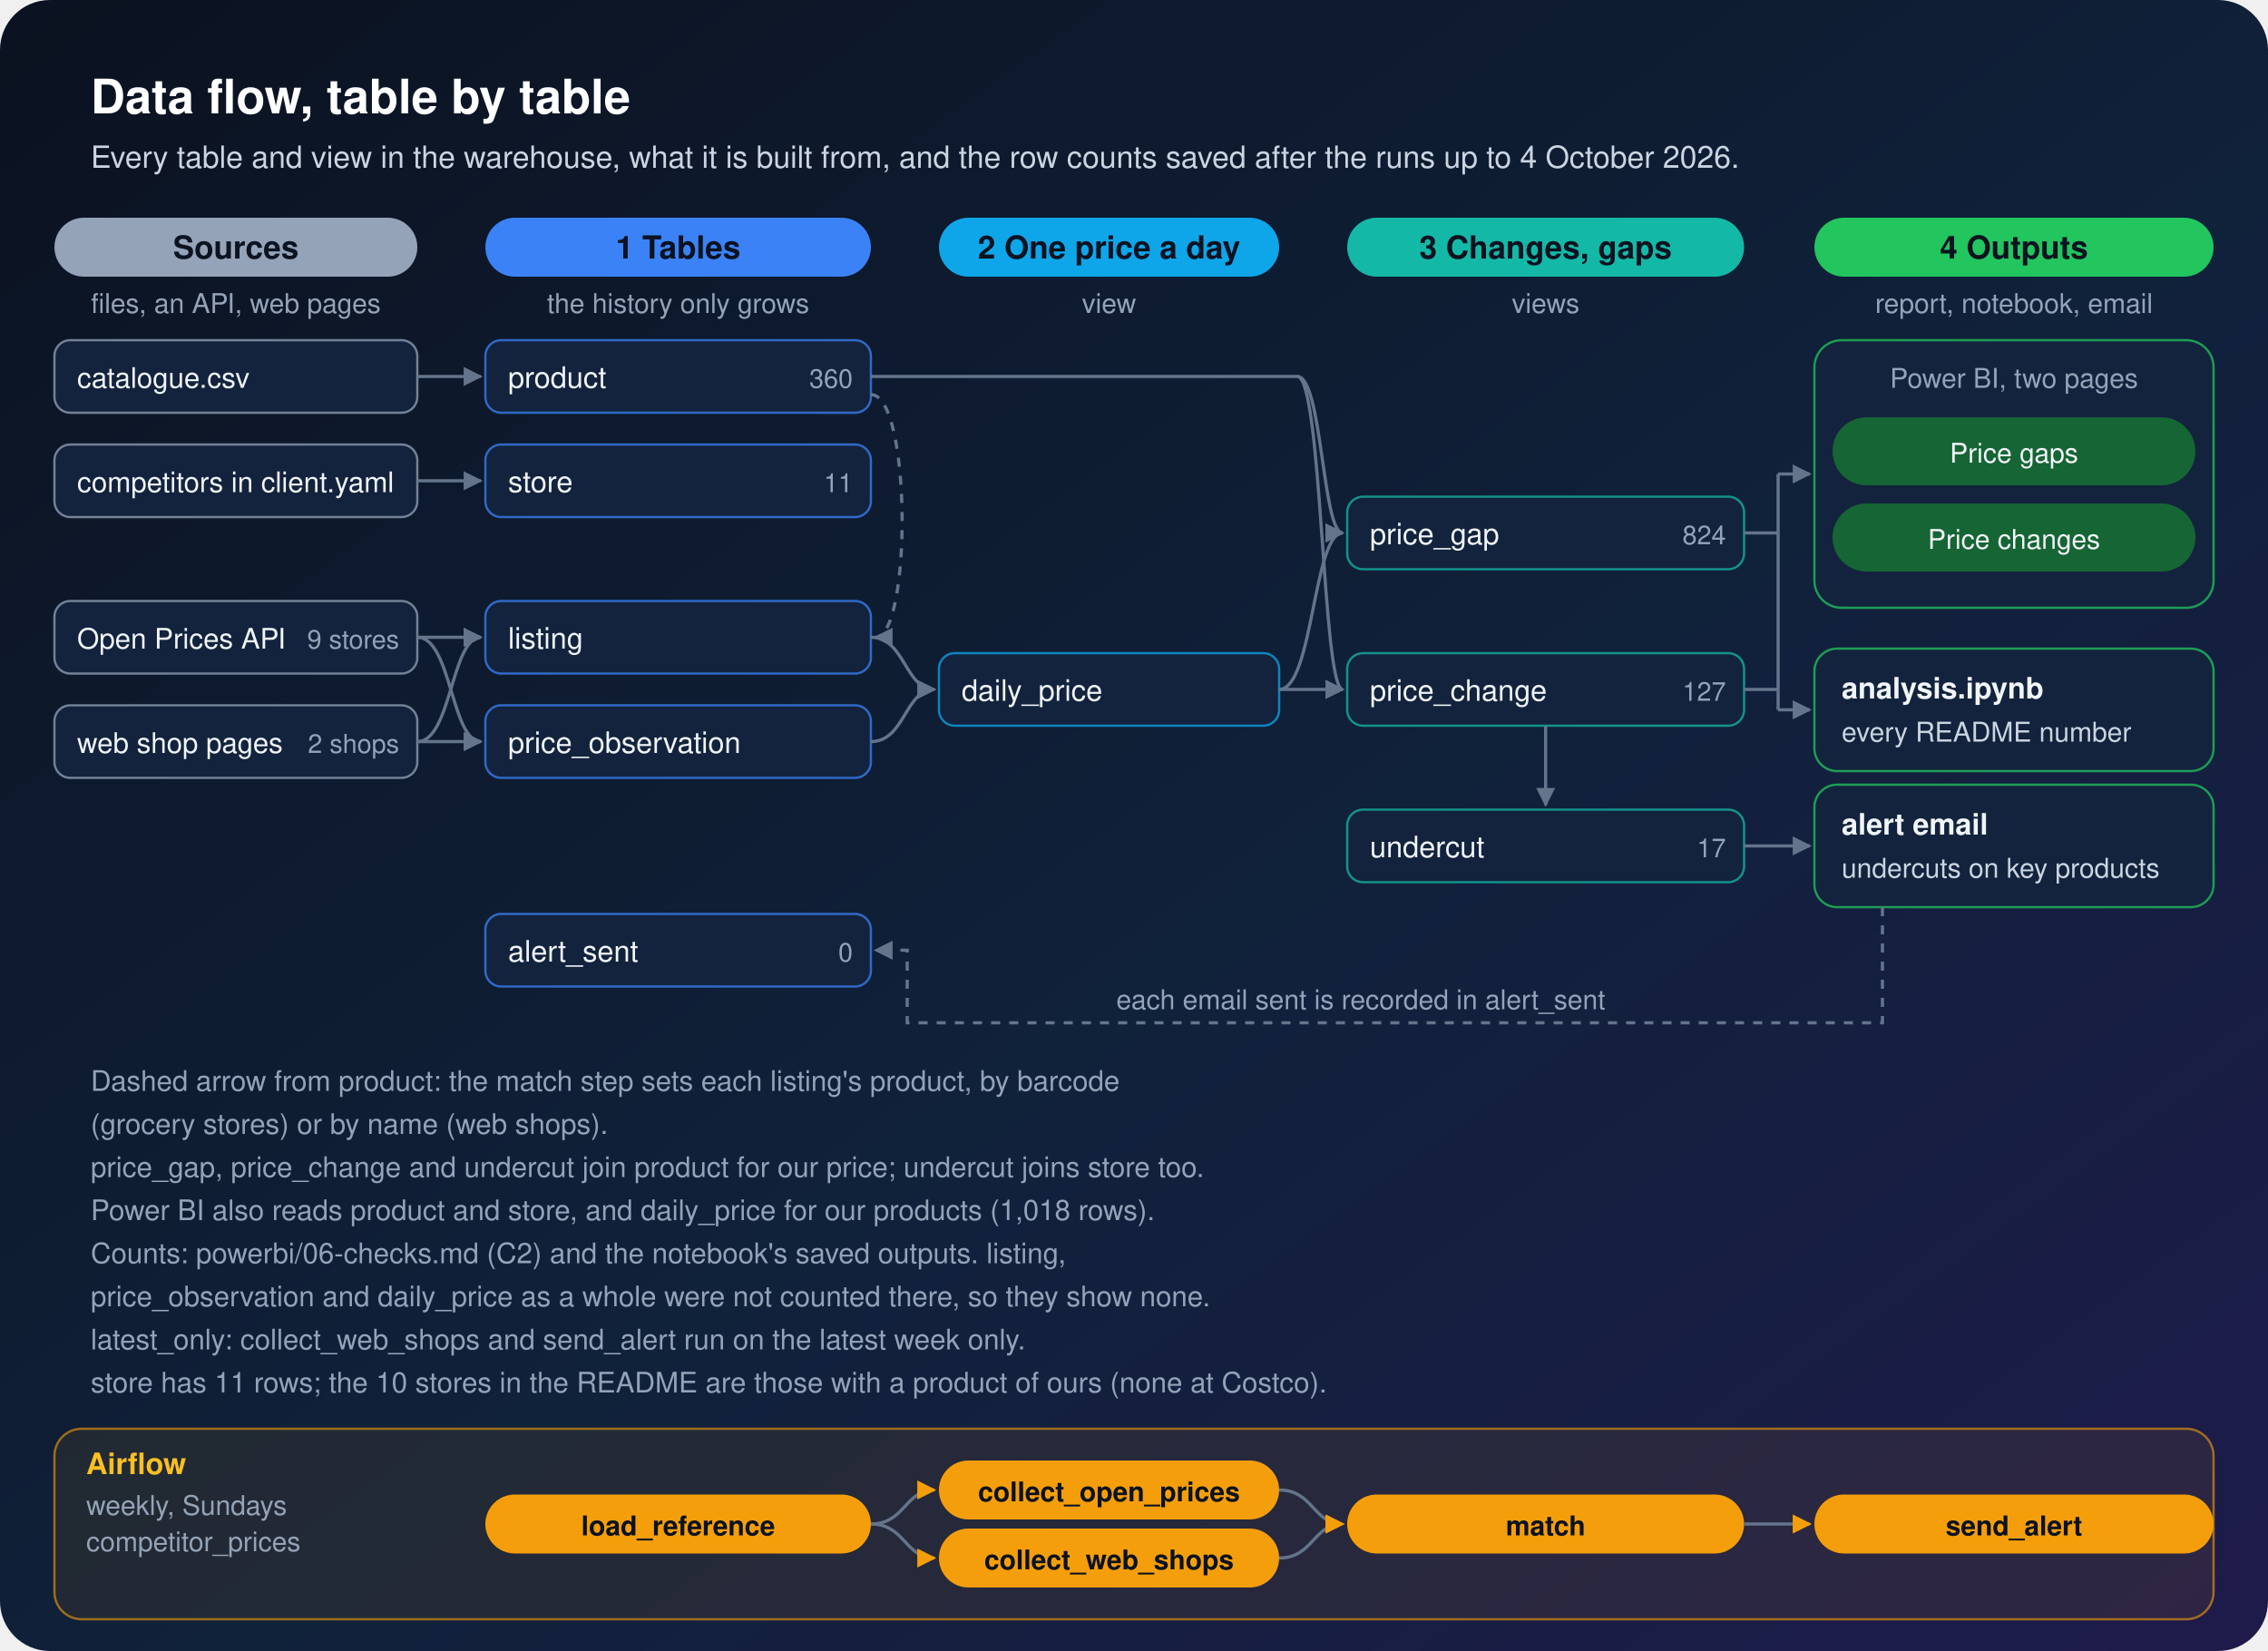
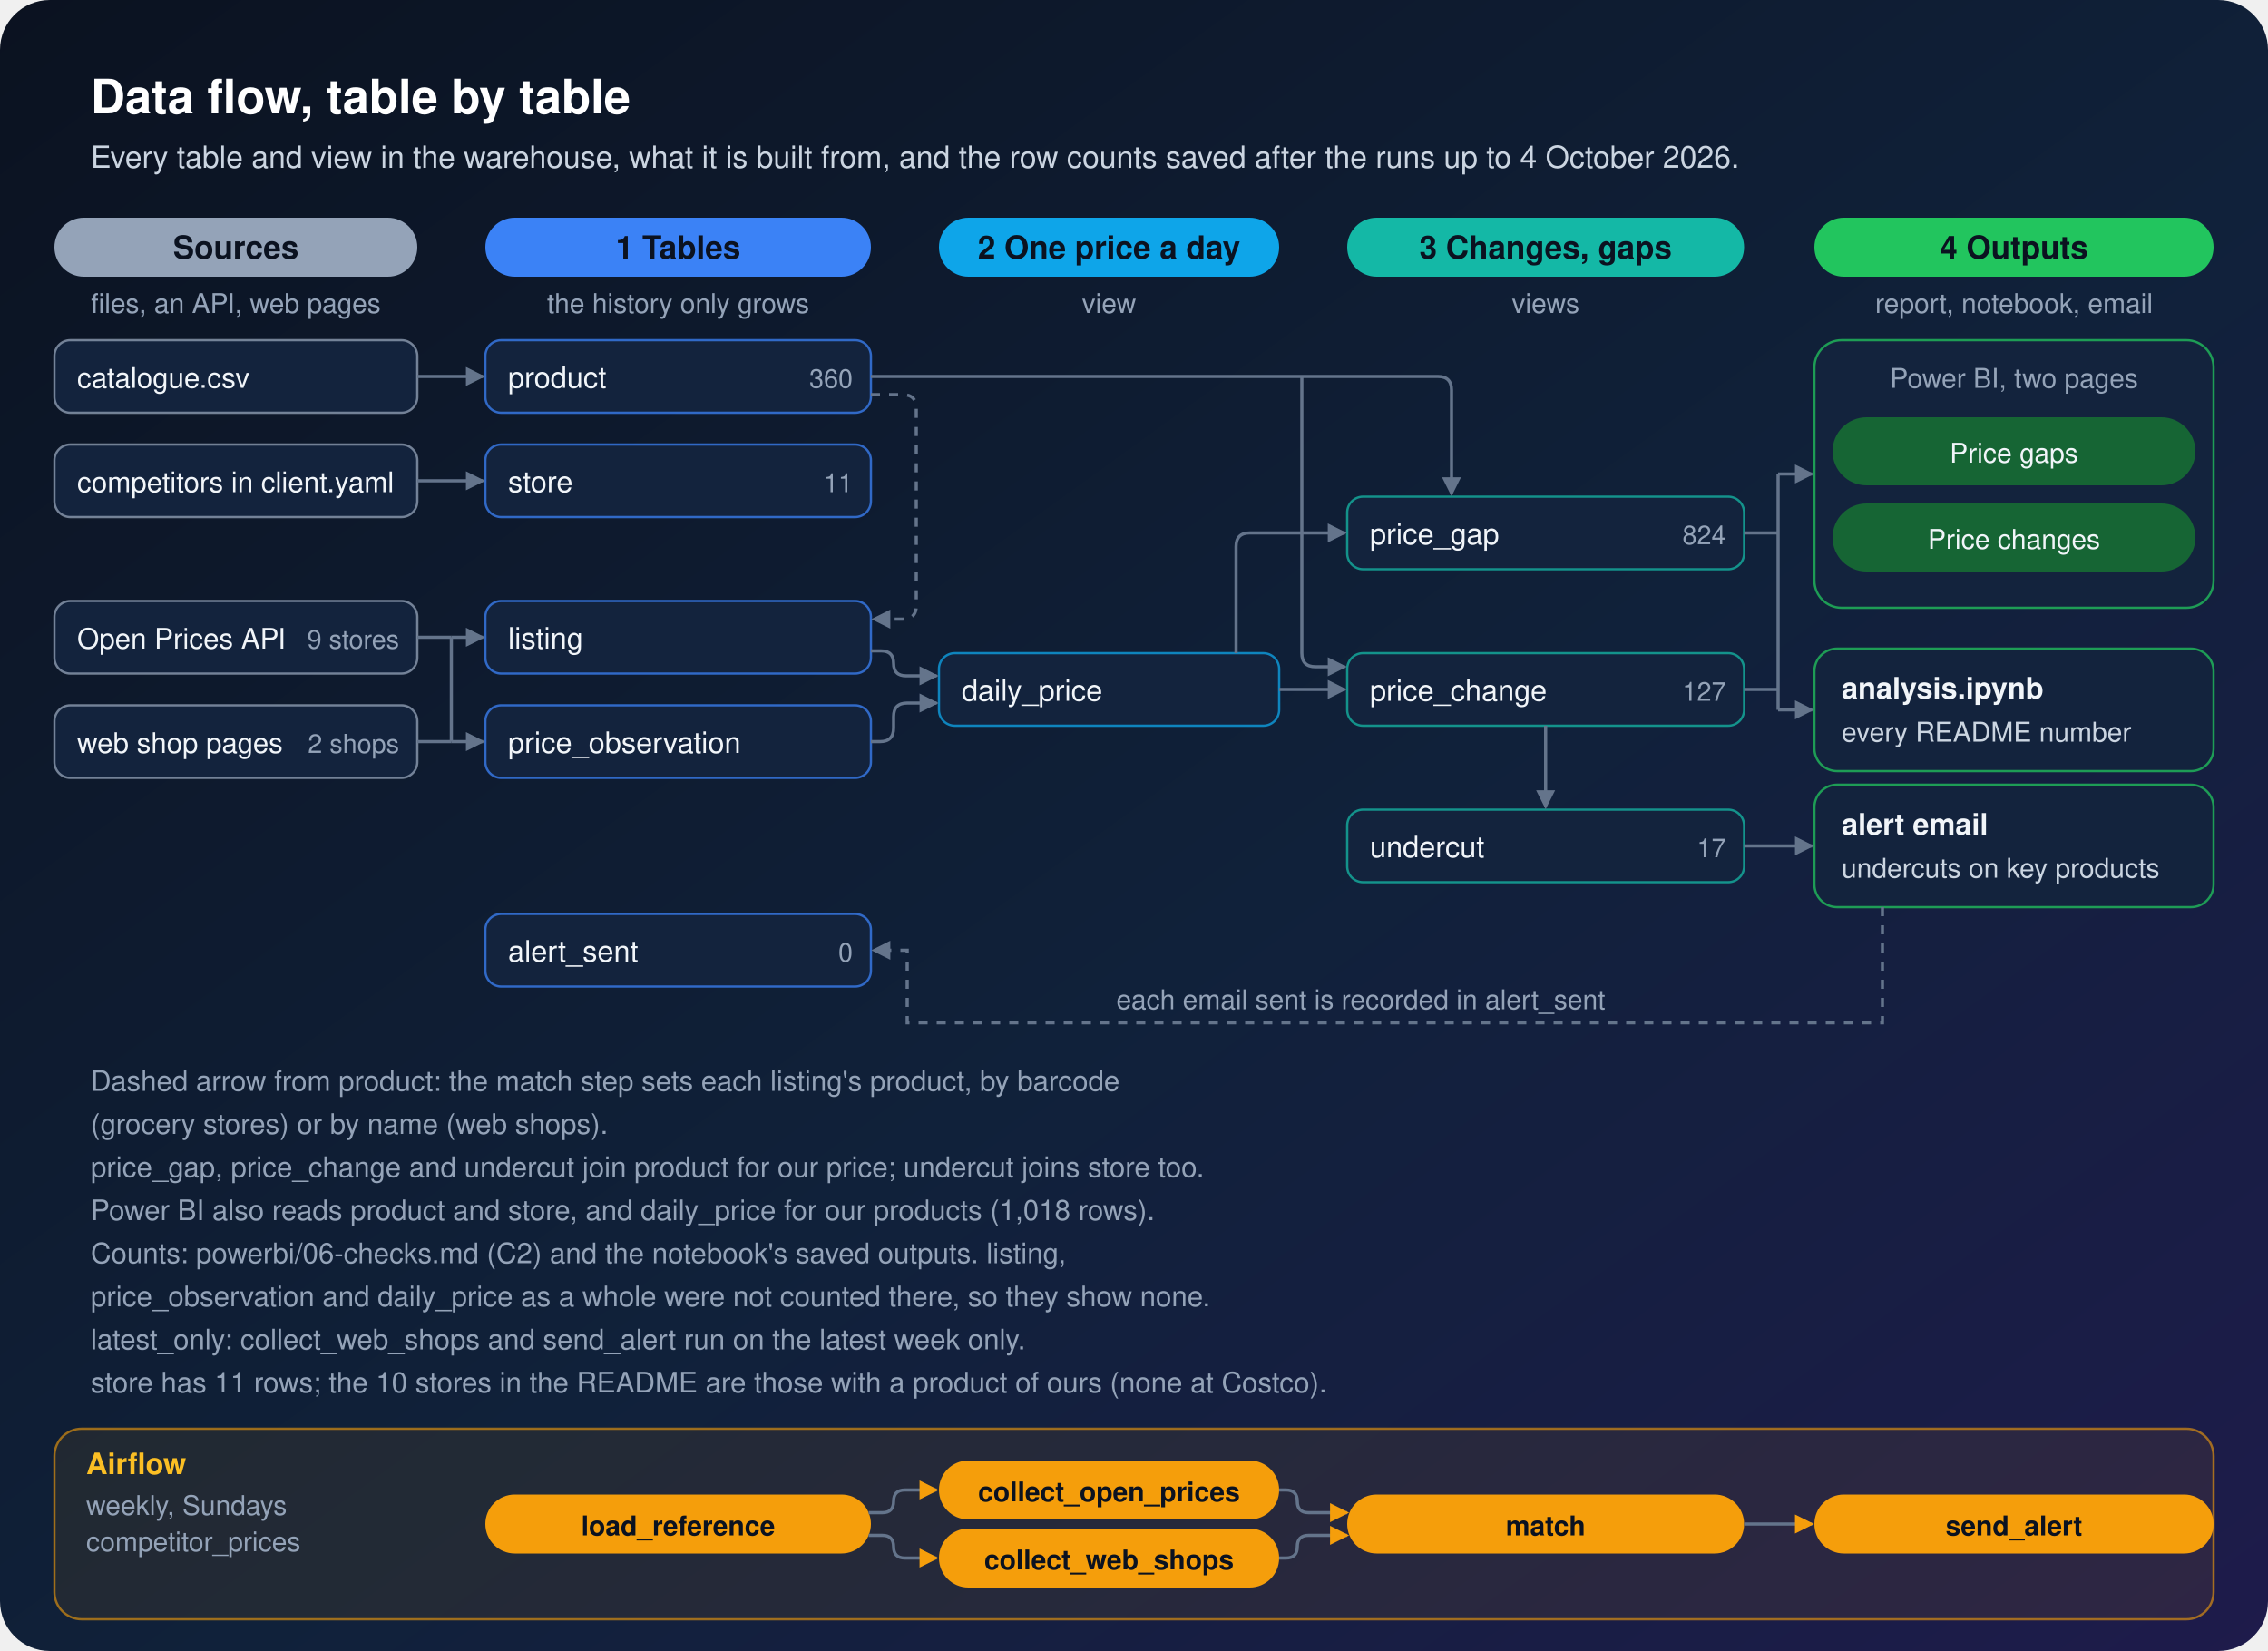
<svg xmlns="http://www.w3.org/2000/svg" viewBox="0 0 1000 728" width="1000" height="728" role="img" aria-label="Data flow, table by table: our catalogue.csv loads the table product (360 rows) and the competitors in config/client.yaml load store (11 rows). Each weekly run reads the Open Prices API for 9 grocery stores and the pages of 2 web shops into listing and price_observation, a history that is never updated or deleted. The match step sets each listing's product, by barcode or by name. The view daily_price keeps one price per listing per day; the views price_change (127 rows), price_gap (824 rows) and undercut (17 rows) compare those prices with ours. Power BI reads them into two pages, the notebook computes every README number, and send_alert emails the undercuts and records each email in alert_sent. Airflow runs load_reference, the two collect tasks, match and send_alert every week.">
  <defs>
    <linearGradient id="bg" x1="0" y1="0" x2="1" y2="1">
      <stop offset="0" stop-color="#0B1220" />
      <stop offset="0.55" stop-color="#10213A" />
      <stop offset="1" stop-color="#1E1B4B" />
    </linearGradient>
    <marker id="arrow" viewBox="0 0 10 10" refX="9" refY="5" markerWidth="6" markerHeight="6" orient="auto">
      <path d="M0 0 L10 5 L0 10 Z" fill="#64748B" />
    </marker>
    <marker id="amber" viewBox="0 0 10 10" refX="9" refY="5" markerWidth="6" markerHeight="6" orient="auto">
      <path d="M0 0 L10 5 L0 10 Z" fill="#F59E0B" />
    </marker>
  </defs>
  <style>
    text { font-family: "Segoe UI", -apple-system, Helvetica, Arial, sans-serif; }
    .title { font-size: 21px; font-weight: 700; fill: #FFFFFF; }
    .sub { font-size: 13.5px; fill: #CBD5E1; }
    .layer { font-size: 14px; font-weight: 700; fill: #0B1220; }
    .where { font-size: 12px; fill: #94A3B8; }
    .name { font-size: 13px; fill: #F1F5F9; }
    .small { font-size: 12.5px; fill: #F1F5F9; }
    .count { font-size: 11.5px; fill: #94A3B8; }
    .col { font-size: 12.5px; fill: #E2E8F0; }
    .key { font-size: 11px; font-weight: 700; }
    .task { font-size: 12px; font-weight: 700; fill: #0B1220; }
    .edge { fill: none; stroke: #64748B; stroke-width: 1.4; }
  </style>
  <rect width="1000" height="728" rx="22" fill="url(#bg)" />
  <text x="40" y="50" class="title">Data flow, table by table</text>
  <text x="40" y="74" class="sub">Every table and view in the warehouse, what it is built from, and the row counts saved after the runs up to 4 October 2026.</text>
  <rect x="24" y="96" width="160" height="26" rx="13" fill="#94A3B8" />
  <text x="104.0" y="114" class="layer" text-anchor="middle">Sources</text>
  <text x="104.0" y="138" class="where" text-anchor="middle">files, an API, web pages</text>
  <rect x="214" y="96" width="170" height="26" rx="13" fill="#3B82F6" />
  <text x="299.0" y="114" class="layer" text-anchor="middle">1  Tables</text>
  <text x="299.0" y="138" class="where" text-anchor="middle">the history only grows</text>
  <rect x="414" y="96" width="150" height="26" rx="13" fill="#0EA5E9" />
  <text x="489.0" y="114" class="layer" text-anchor="middle">2  One price a day</text>
  <text x="489.0" y="138" class="where" text-anchor="middle">view</text>
  <rect x="594" y="96" width="175" height="26" rx="13" fill="#14B8A6" />
  <text x="681.5" y="114" class="layer" text-anchor="middle">3  Changes, gaps</text>
  <text x="681.5" y="138" class="where" text-anchor="middle">views</text>
  <rect x="800" y="96" width="176" height="26" rx="13" fill="#22C55E" />
  <text x="888.0" y="114" class="layer" text-anchor="middle">4  Outputs</text>
  <text x="888.0" y="138" class="where" text-anchor="middle">report, notebook, email</text>
  <rect x="24" y="150" width="160" height="32" rx="7" fill="#13233D" stroke="#94A3B8" stroke-opacity="0.75" />
  <text x="34" y="171" class="small">catalogue.csv</text>
  <rect x="24" y="196" width="160" height="32" rx="7" fill="#13233D" stroke="#94A3B8" stroke-opacity="0.75" />
  <text x="34" y="217" class="small">competitors in client.yaml</text>
  <rect x="24" y="265.0" width="160" height="32" rx="7" fill="#13233D" stroke="#94A3B8" stroke-opacity="0.75" />
  <text x="34" y="286.0" class="small">Open Prices API</text>
  <text x="176" y="286.0" class="count" text-anchor="end">9 stores</text>
  <rect x="24" y="311.0" width="160" height="32" rx="7" fill="#13233D" stroke="#94A3B8" stroke-opacity="0.75" />
  <text x="34" y="332.0" class="small">web shop pages</text>
  <text x="176" y="332.0" class="count" text-anchor="end">2 shops</text>
  <rect x="214" y="150" width="170" height="32" rx="7" fill="#13233D" stroke="#3B82F6" stroke-opacity="0.75" />
  <text x="224" y="171" class="name">product</text>
  <text x="376" y="171" class="count" text-anchor="end">360</text>
  <rect x="214" y="196" width="170" height="32" rx="7" fill="#13233D" stroke="#3B82F6" stroke-opacity="0.75" />
  <text x="224" y="217" class="name">store</text>
  <text x="376" y="217" class="count" text-anchor="end">11</text>
  <rect x="214" y="265.0" width="170" height="32" rx="7" fill="#13233D" stroke="#3B82F6" stroke-opacity="0.75" />
  <text x="224" y="286.0" class="name">listing</text>
  <rect x="214" y="311.0" width="170" height="32" rx="7" fill="#13233D" stroke="#3B82F6" stroke-opacity="0.75" />
  <text x="224" y="332.0" class="name">price_observation</text>
  <rect x="214" y="403.0" width="170" height="32" rx="7" fill="#13233D" stroke="#3B82F6" stroke-opacity="0.75" />
  <text x="224" y="424.0" class="name">alert_sent</text>
  <text x="376" y="424.0" class="count" text-anchor="end">0</text>
  <rect x="414" y="288" width="150" height="32" rx="7" fill="#13233D" stroke="#0EA5E9" stroke-opacity="0.75" />
  <text x="424" y="309" class="name">daily_price</text>
  <rect x="594" y="219.0" width="175" height="32" rx="7" fill="#13233D" stroke="#14B8A6" stroke-opacity="0.75" />
  <text x="604" y="240.0" class="name">price_gap</text>
  <text x="761" y="240.0" class="count" text-anchor="end">824</text>
  <rect x="594" y="288" width="175" height="32" rx="7" fill="#13233D" stroke="#14B8A6" stroke-opacity="0.75" />
  <text x="604" y="309" class="name">price_change</text>
  <text x="761" y="309" class="count" text-anchor="end">127</text>
  <rect x="594" y="357.0" width="175" height="32" rx="7" fill="#13233D" stroke="#14B8A6" stroke-opacity="0.75" />
  <text x="604" y="378.0" class="name">undercut</text>
  <text x="761" y="378.0" class="count" text-anchor="end">17</text>
-   <path d="M184 166.0 C199.0 166.0 199.0 166.0 212 166.0" class="edge" marker-end="url(#arrow)" />
-   <path d="M184 212.0 C199.0 212.0 199.0 212.0 212 212.0" class="edge" marker-end="url(#arrow)" />
-   <path d="M184 281.0 C199.0 281.0 199.0 281.0 212 281.0" class="edge" marker-end="url(#arrow)" />
-   <path d="M184 281.0 C199.0 281.0 199.0 327.0 212 327.0" class="edge" marker-end="url(#arrow)" />
-   <path d="M184 327.0 C199.0 327.0 199.0 281.0 212 281.0" class="edge" marker-end="url(#arrow)" />
-   <path d="M184 327.0 C199.0 327.0 199.0 327.0 212 327.0" class="edge" marker-end="url(#arrow)" />
-   <path d="M384 174.0 C402 174.0 402 281.0 386 281.0" class="edge" stroke-dasharray="4 4" marker-end="url(#arrow)" />
-   <path d="M384 281.0 C399.0 281.0 399.0 304.0 412 304.0" class="edge" marker-end="url(#arrow)" />
-   <path d="M384 327.0 C399.0 327.0 399.0 304.0 412 304.0" class="edge" marker-end="url(#arrow)" />
-   <path d="M564 304.0 C579.0 304.0 579.0 235.0 592 235.0" class="edge" marker-end="url(#arrow)" />
-   <path d="M564 304.0 C579.0 304.0 579.0 304.0 592 304.0" class="edge" marker-end="url(#arrow)" />
-   <path d="M384 166.0 H572" class="edge" />
-   <path d="M572 166.0 C583.0 166.0 583.0 235.0 592 235.0" class="edge" marker-end="url(#arrow)" />
-   <path d="M572 166.0 C583.0 166.0 583.0 304.0 592 304.0" class="edge" marker-end="url(#arrow)" />
-   <line x1="681.5" y1="320" x2="681.5" y2="355.0" class="edge" marker-end="url(#arrow)" />
+   <path d="M184 166.0 H213" class="edge" marker-end="url(#arrow)" />
+   <path d="M184 212.0 H213" class="edge" marker-end="url(#arrow)" />
+   <path d="M184 281.0 H199 M184 327.0 H199 M199 281.0 V327.0" class="edge" />
+   <path d="M199 281.0 H213" class="edge" marker-end="url(#arrow)" />
+   <path d="M199 327.0 H213" class="edge" marker-end="url(#arrow)" />
+   <path d="M384 174.0 H398 Q404 174.0 404 180.0 V267.0 Q404 273.0 398 273.0 H385" class="edge" stroke-dasharray="4 4" marker-end="url(#arrow)" />
+   <path d="M384 287.0 H388.5 Q394 287.0 394 292.5 V292.5 Q394 298.0 399.5 298.0 H413" class="edge" marker-end="url(#arrow)" />
+   <path d="M384 327.0 H388 Q394 327.0 394 321.0 V316.0 Q394 310.0 400 310.0 H413" class="edge" marker-end="url(#arrow)" />
+   <path d="M564 304.0 H593" class="edge" marker-end="url(#arrow)" />
+   <path d="M545 288 V241.0 Q545 235.0 551 235.0 H593" class="edge" marker-end="url(#arrow)" />
+   <path d="M384 166.0 H634 Q640 166.0 640 172.0 V218.0" class="edge" marker-end="url(#arrow)" />
+   <path d="M574 166.0 V288.0 Q574 294.0 580 294.0 H593" class="edge" marker-end="url(#arrow)" />
+   <line x1="681.5" y1="320" x2="681.5" y2="356.0" class="edge" marker-end="url(#arrow)" />
  <rect x="800" y="150" width="176" height="118" rx="12" fill="#13233D" stroke="#22C55E" stroke-opacity="0.75" />
  <text x="888.0" y="171" class="where" text-anchor="middle">Power BI, two pages</text>
  <rect x="808" y="184" width="160" height="30" rx="15" fill="#166534" />
  <text x="888.0" y="204" class="small" style="font-size:12px" text-anchor="middle">Price gaps</text>
  <rect x="808" y="222" width="160" height="30" rx="15" fill="#166534" />
  <text x="888.0" y="242" class="small" style="font-size:12px" text-anchor="middle">Price changes</text>
  <rect x="800" y="286" width="176" height="54" rx="10" fill="#13233D" stroke="#22C55E" stroke-opacity="0.75" />
  <text x="812" y="308" class="name" font-weight="700">analysis.ipynb</text>
  <text x="812" y="327" class="count" style="fill:#CBD5E1;font-size:12px">every README number</text>
  <rect x="800" y="346.0" width="176" height="54" rx="10" fill="#13233D" stroke="#22C55E" stroke-opacity="0.75" />
  <text x="812" y="368.0" class="name" font-weight="700">alert email</text>
  <text x="812" y="387.0" class="count" style="fill:#CBD5E1;font-size:12px">undercuts on key products</text>
  <path d="M769 235.0 H784 M769 304.0 H784 M784 209.0 V313.0" class="edge" stroke="#14B8A6" />
-   <line x1="784" y1="209.0" x2="798" y2="209.0" class="edge" stroke="#22C55E" marker-end="url(#arrow)" />
-   <line x1="784" y1="313.0" x2="798" y2="313.0" class="edge" stroke="#22C55E" marker-end="url(#arrow)" />
-   <line x1="769" y1="373.0" x2="798" y2="373.0" class="edge" stroke="#22C55E" marker-end="url(#arrow)" />
-   <path d="M830 400.0 V451.0 H400 V419.0 H386" class="edge" stroke-dasharray="4 4" marker-end="url(#arrow)" />
+   <line x1="784" y1="209.0" x2="799" y2="209.0" class="edge" stroke="#22C55E" marker-end="url(#arrow)" />
+   <line x1="784" y1="313.0" x2="799" y2="313.0" class="edge" stroke="#22C55E" marker-end="url(#arrow)" />
+   <line x1="769" y1="373.0" x2="799" y2="373.0" class="edge" stroke="#22C55E" marker-end="url(#arrow)" />
+   <path d="M830 400.0 V451.0 H400 V419.0 H385" class="edge" stroke-dasharray="4 4" marker-end="url(#arrow)" />
  <text x="600" y="445.0" class="where" text-anchor="middle">each email sent is recorded in alert_sent</text>
  <text x="40" y="481.0" class="where" style="font-size:12.5px">Dashed arrow from product: the match step sets each listing's product, by barcode</text>
  <text x="40" y="500.0" class="where" style="font-size:12.5px">(grocery stores) or by name (web shops).</text>
  <text x="40" y="519.0" class="where" style="font-size:12.5px">price_gap, price_change and undercut join product for our price; undercut joins store too.</text>
  <text x="40" y="538.0" class="where" style="font-size:12.5px">Power BI also reads product and store, and daily_price for our products (1,018 rows).</text>
  <text x="40" y="557.0" class="where" style="font-size:12.5px">Counts: powerbi/06-checks.md (C2) and the notebook's saved outputs. listing,</text>
  <text x="40" y="576.0" class="where" style="font-size:12.5px">price_observation and daily_price as a whole were not counted there, so they show none.</text>
  <text x="40" y="595.0" class="where" style="font-size:12.5px">latest_only: collect_web_shops and send_alert run on the latest week only.</text>
  <text x="40" y="614.0" class="where" style="font-size:12.5px">store has 11 rows; the 10 stores in the README are those with a product of ours (none at Costco).</text>
  <rect x="24" y="630" width="952" height="84" rx="12" fill="#F59E0B" fill-opacity="0.08" stroke="#F59E0B" stroke-opacity="0.6" />
  <text x="38" y="650" class="name" font-weight="700" style="fill:#FBBF24">Airflow</text>
  <text x="38" y="668" class="where">weekly, Sundays</text>
  <text x="38" y="684" class="where">competitor_prices</text>
  <rect x="214" y="659" width="170" height="26" rx="13" fill="#F59E0B" />
  <text x="299.0" y="677" class="task" text-anchor="middle">load_reference</text>
  <rect x="414" y="644" width="150" height="26" rx="13" fill="#F59E0B" />
  <text x="489.0" y="662" class="task" text-anchor="middle">collect_open_prices</text>
-   <path d="M384 672 C399 672 399 657 412 657" class="edge" stroke="#F59E0B" marker-end="url(#amber)" />
+   <path d="M383 667 H389.0 Q394 667 394 662.0 V662.0 Q394 657 399.0 657 H413" class="edge" stroke="#F59E0B" marker-end="url(#amber)" />
  <rect x="414" y="674" width="150" height="26" rx="13" fill="#F59E0B" />
  <text x="489.0" y="692" class="task" text-anchor="middle">collect_web_shops</text>
-   <path d="M384 672 C399 672 399 687 412 687" class="edge" stroke="#F59E0B" marker-end="url(#amber)" />
+   <path d="M383 677 H389.0 Q394 677 394 682.0 V682.0 Q394 687 399.0 687 H413" class="edge" stroke="#F59E0B" marker-end="url(#amber)" />
  <rect x="594" y="659" width="175" height="26" rx="13" fill="#F59E0B" />
  <text x="681.5" y="677" class="task" text-anchor="middle">match</text>
-   <path d="M564 657 C579 657 579 672 592 672" class="edge" stroke="#F59E0B" marker-end="url(#amber)" />
-   <path d="M564 687 C579 687 579 672 592 672" class="edge" stroke="#F59E0B" marker-end="url(#amber)" />
+   <path d="M564 657 H567.0 Q572 657 572 662.0 V662.0 Q572 667 577.0 667 H594" class="edge" stroke="#F59E0B" marker-end="url(#amber)" />
+   <path d="M564 687 H567.0 Q572 687 572 682.0 V682.0 Q572 677 577.0 677 H594" class="edge" stroke="#F59E0B" marker-end="url(#amber)" />
  <rect x="800" y="659" width="176" height="26" rx="13" fill="#F59E0B" />
  <text x="888.0" y="677" class="task" text-anchor="middle">send_alert</text>
-   <line x1="769" y1="672" x2="798" y2="672" class="edge" stroke="#F59E0B" marker-end="url(#amber)" />
+   <line x1="769" y1="672" x2="799" y2="672" class="edge" stroke="#F59E0B" marker-end="url(#amber)" />
</svg>
